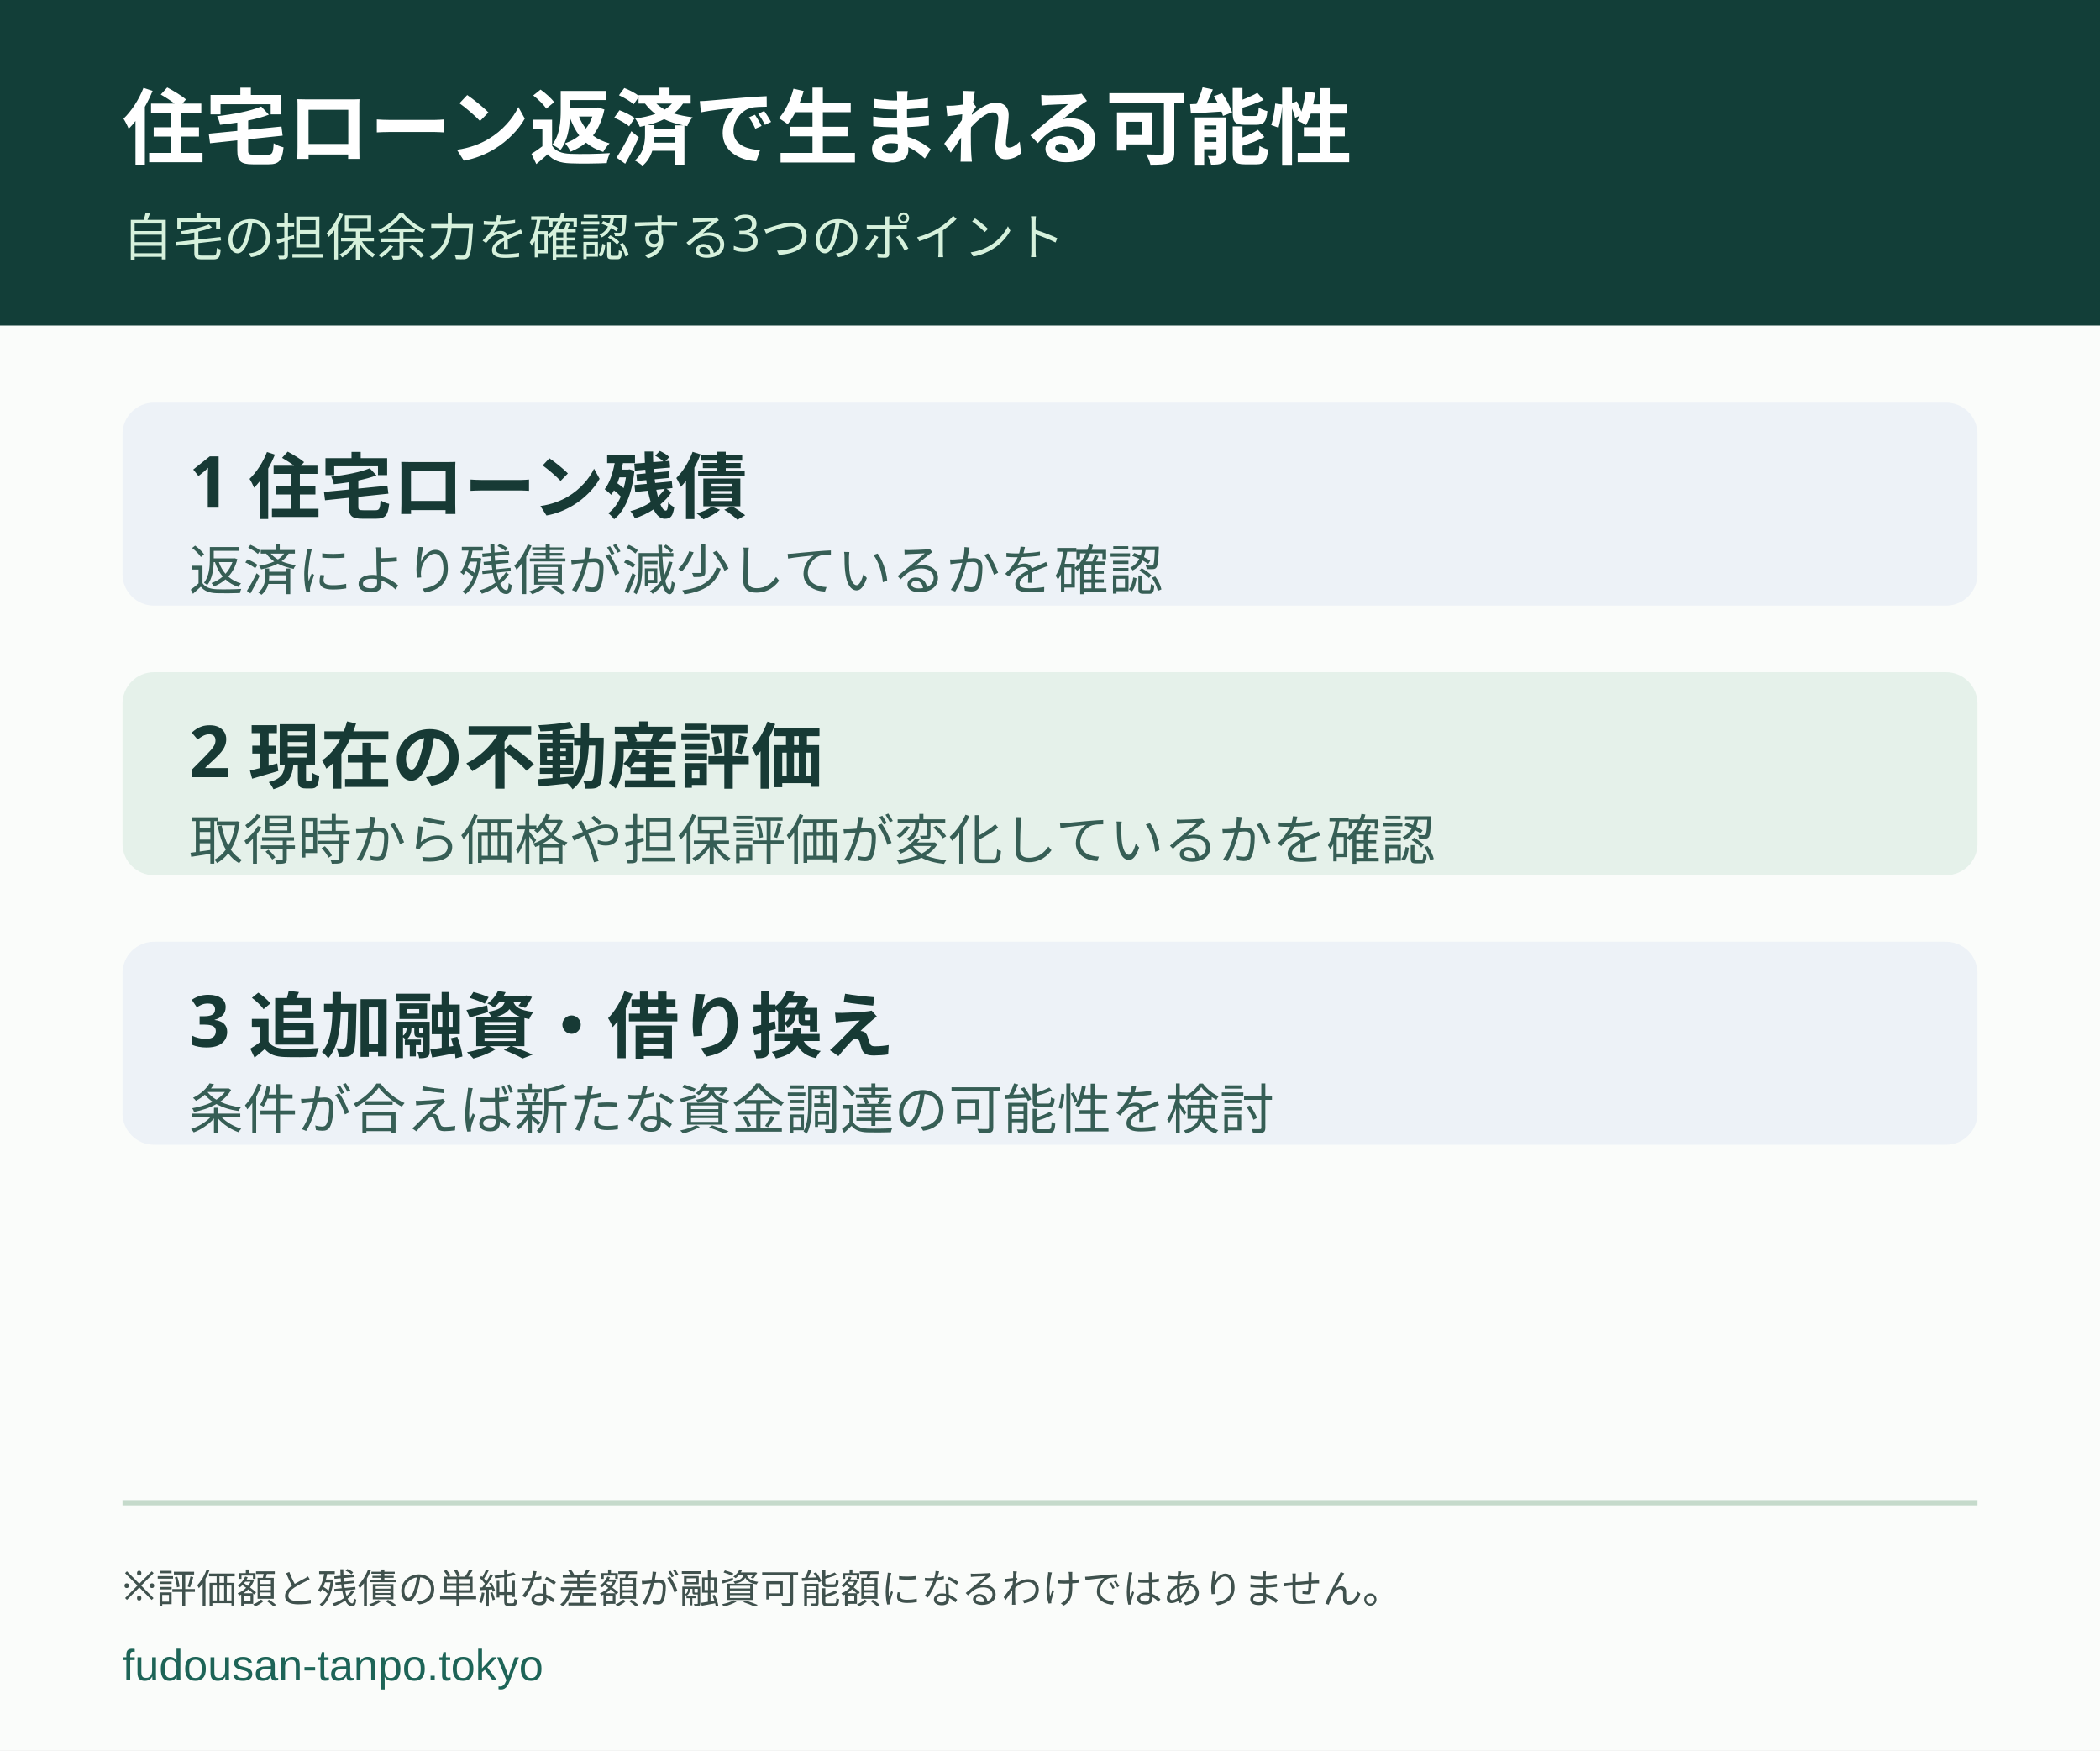
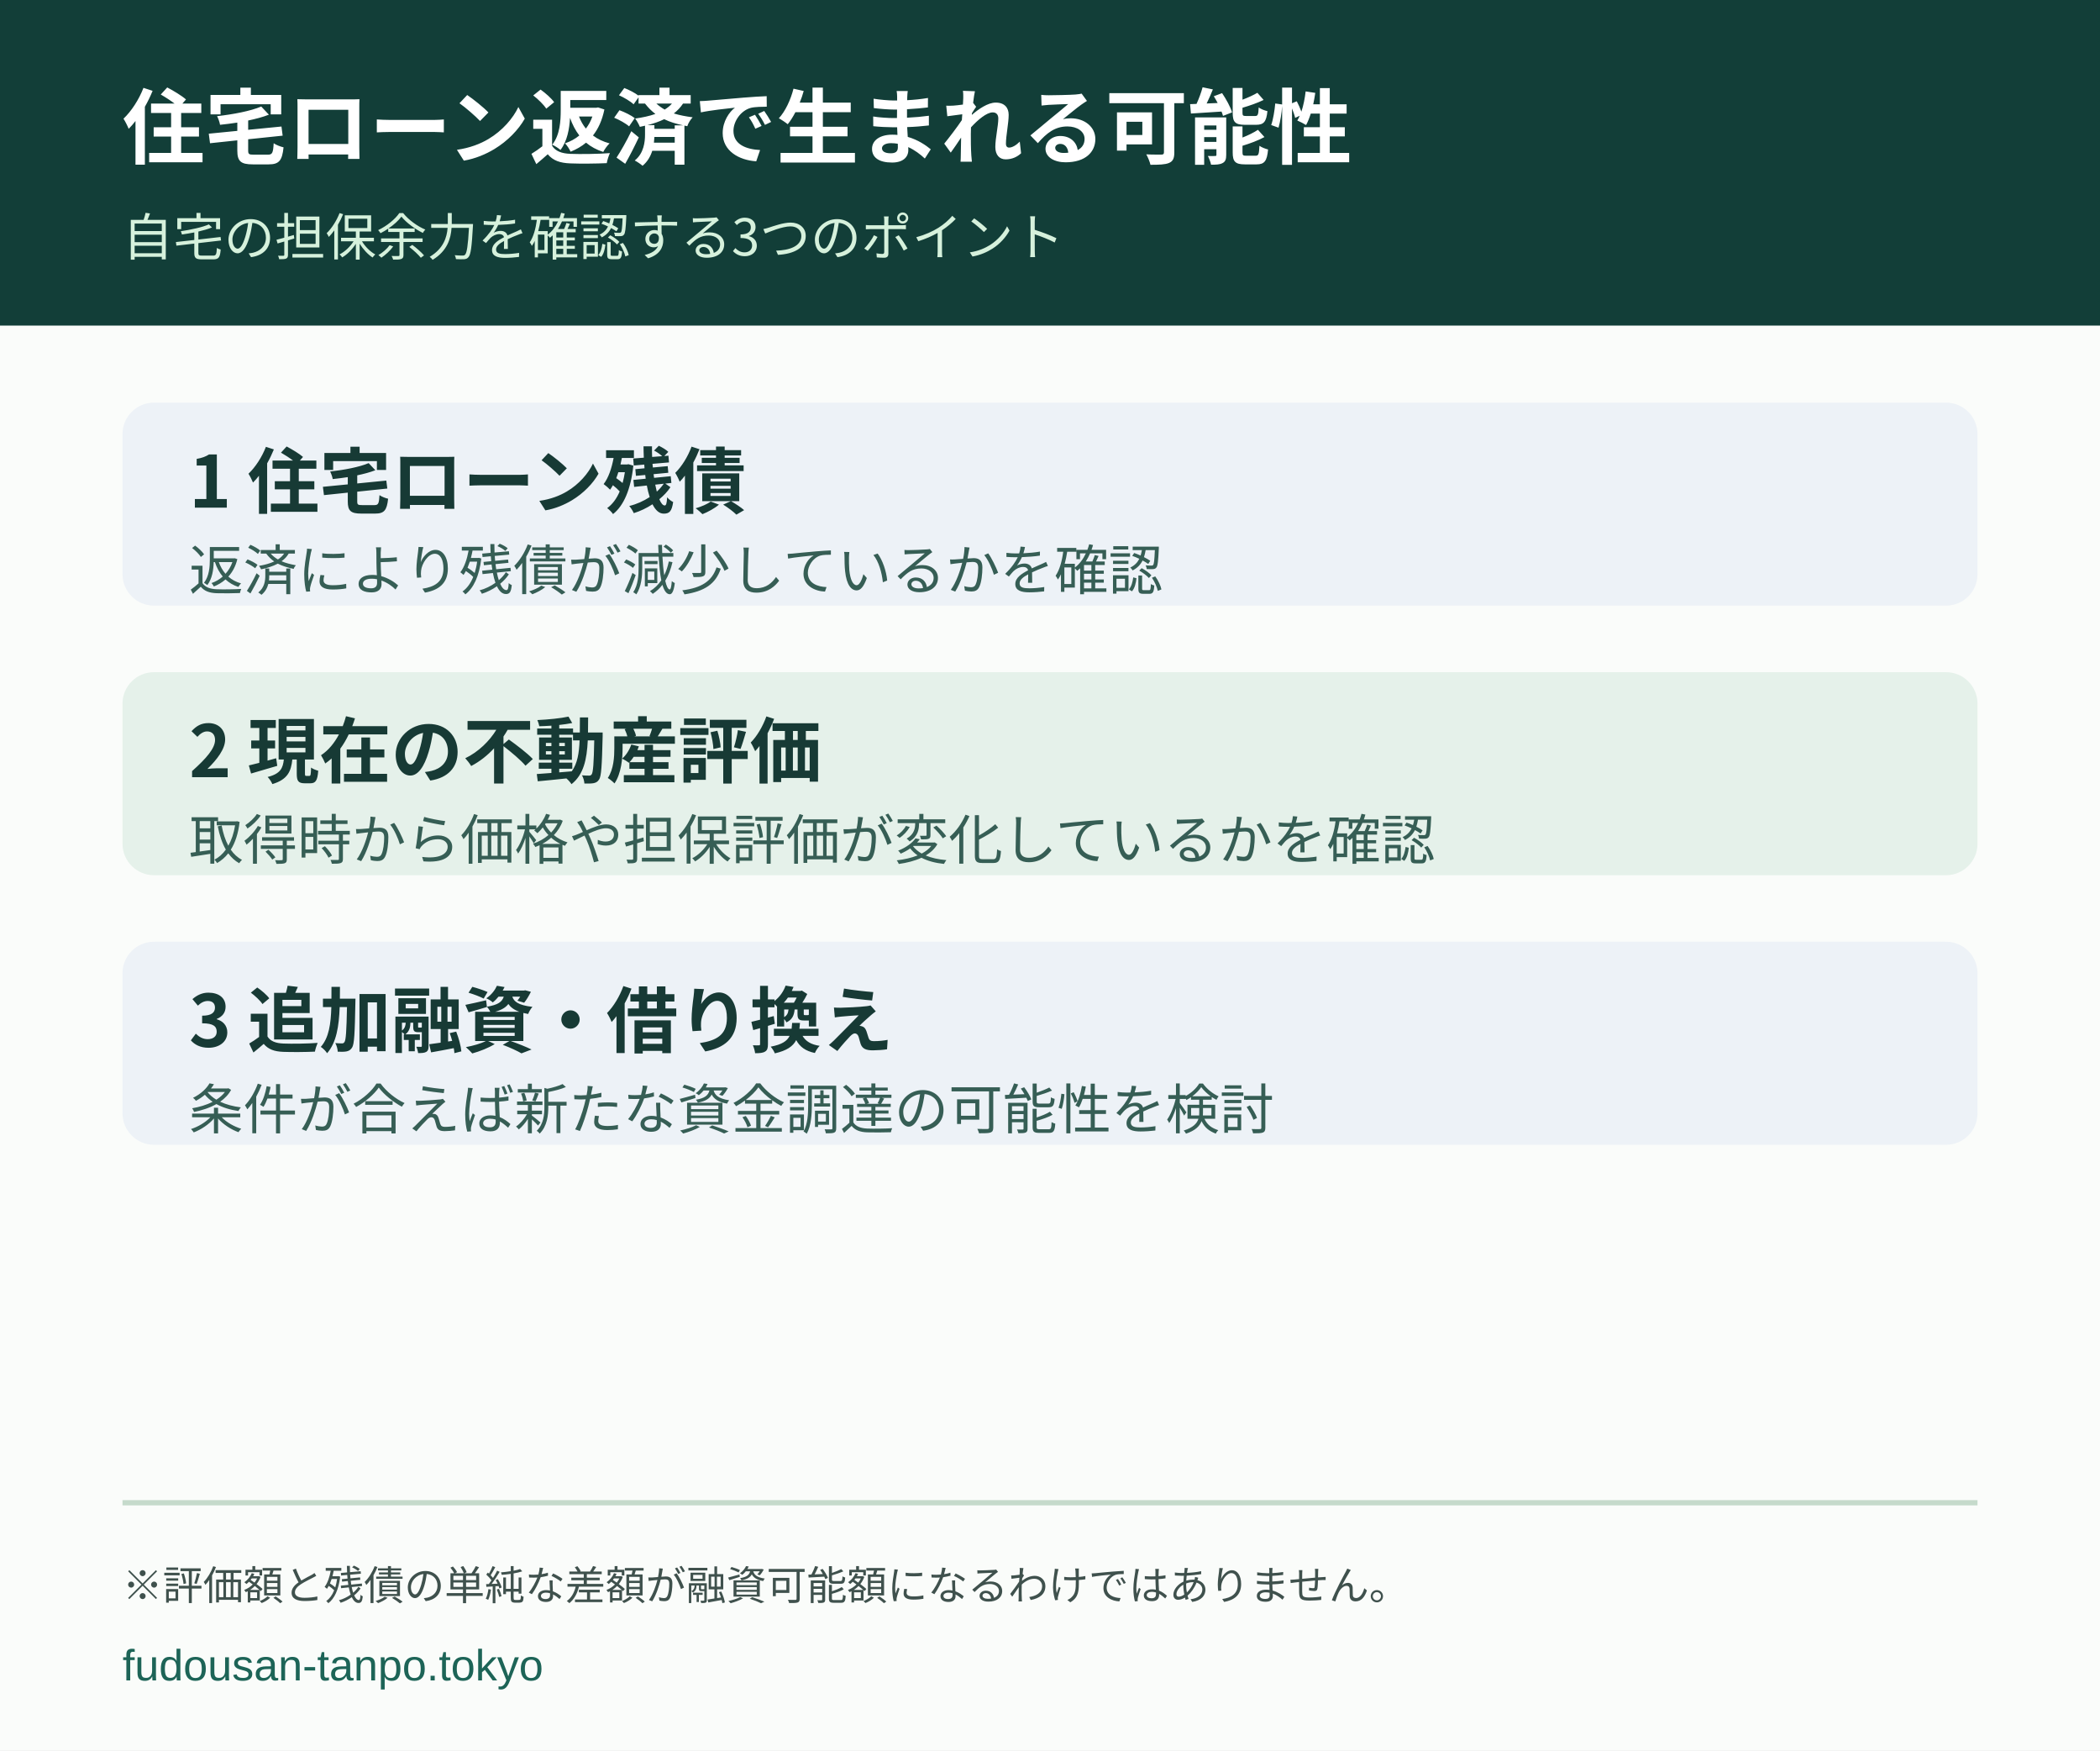
<svg xmlns="http://www.w3.org/2000/svg" width="1200" height="1000" viewBox="0 0 1200 1000">
  <rect width="1200" height="1000" fill="#FAFCFA" />
  <rect width="1200" height="186" fill="#123E38" />
-   <text x="70" y="90" font-family="Noto Sans JP, Yu Gothic, sans-serif" font-size="47" font-weight="700" fill="#FFFFFF">住宅ローン返済で生まれる可能性</text>
-   <text x="70" y="146" font-family="Noto Sans JP, Yu Gothic, sans-serif" font-size="29" fill="#D6F1DC">自宅の担保余力を確認する3つのポイント</text>
-   <g font-family="Noto Sans JP, Yu Gothic, sans-serif">
+   <text x="70" y="90" font-family="Noto Sans CJK JP, Noto Sans JP, Yu Gothic, sans-serif" font-size="47" font-weight="700" fill="#FFFFFF">住宅ローン返済で生まれる可能性</text>
+   <text x="70" y="146" font-family="Noto Sans CJK JP, Noto Sans JP, Yu Gothic, sans-serif" font-size="29" fill="#D6F1DC">自宅の担保余力を確認する3つのポイント</text>
+   <g font-family="Noto Sans CJK JP, Noto Sans JP, Yu Gothic, sans-serif">
    <rect x="70" y="230" width="1060" height="116" rx="18" fill="#EDF2F7" />
    <text x="108" y="290" font-size="41" font-weight="700" fill="#173A35">1 住宅ローン残債</text>
    <text x="108" y="337" font-size="31" fill="#365E55">返済により残債が減少しているかを確認</text>
    <rect x="70" y="384" width="1060" height="116" rx="18" fill="#E5F1EA" />
    <text x="108" y="444" font-size="41" font-weight="700" fill="#173A35">2 現在の不動産評価</text>
    <text x="108" y="491" font-size="31" fill="#365E55">取得時から価格や担保評価が変化しているかを確認</text>
    <rect x="70" y="538" width="1060" height="116" rx="18" fill="#EDF2F7" />
    <text x="108" y="598" font-size="41" font-weight="700" fill="#173A35">3 追加融資・借り換え</text>
    <text x="108" y="645" font-size="31" fill="#365E55">条件が合えば新たな資金調達の可能性を検討</text>
  </g>
  <rect x="70" y="857" width="1060" height="3" fill="#C5DACB" />
-   <text x="70" y="914" font-family="Noto Sans JP, Yu Gothic, sans-serif" font-size="23" fill="#3F514D">※評価額と残債の単純な差額が融資可能額になるわけではありません。</text>
+   <text x="70" y="914" font-family="Noto Sans CJK JP, Noto Sans JP, Yu Gothic, sans-serif" font-size="23" fill="#3F514D">※評価額と残債の単純な差額が融資可能額になるわけではありません。</text>
  <text x="70" y="960" font-family="Arial,sans-serif" font-size="25" fill="#1D6457">fudousan-tanpo.tokyo</text>
</svg>
